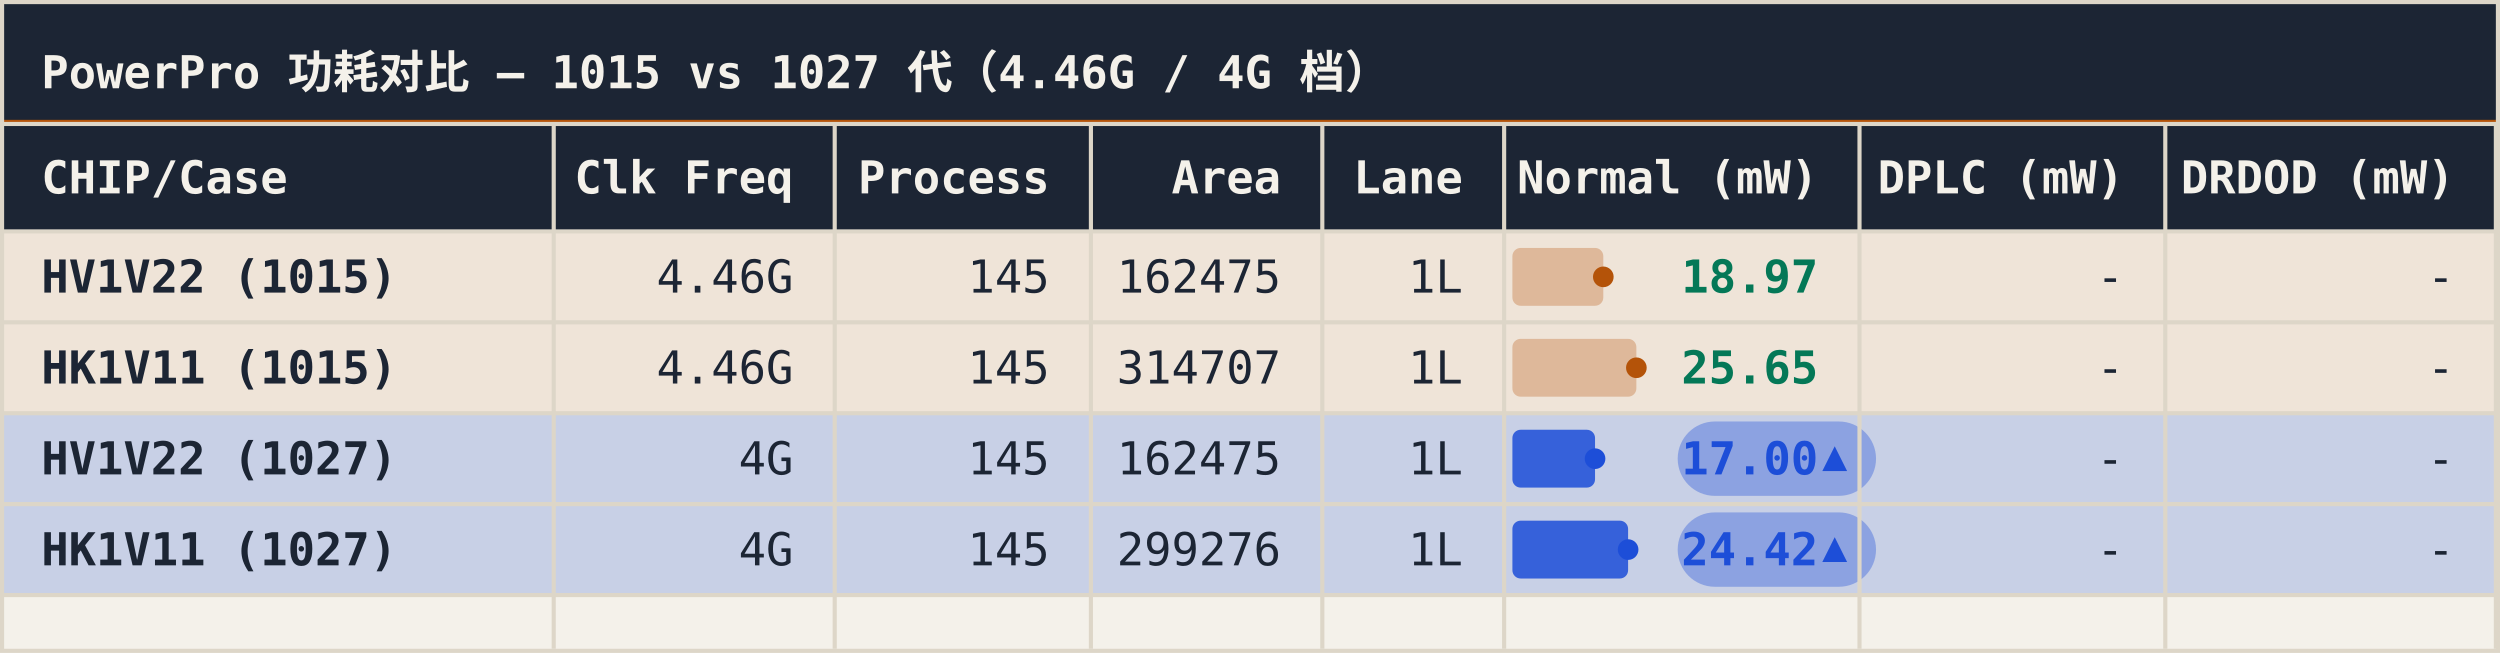
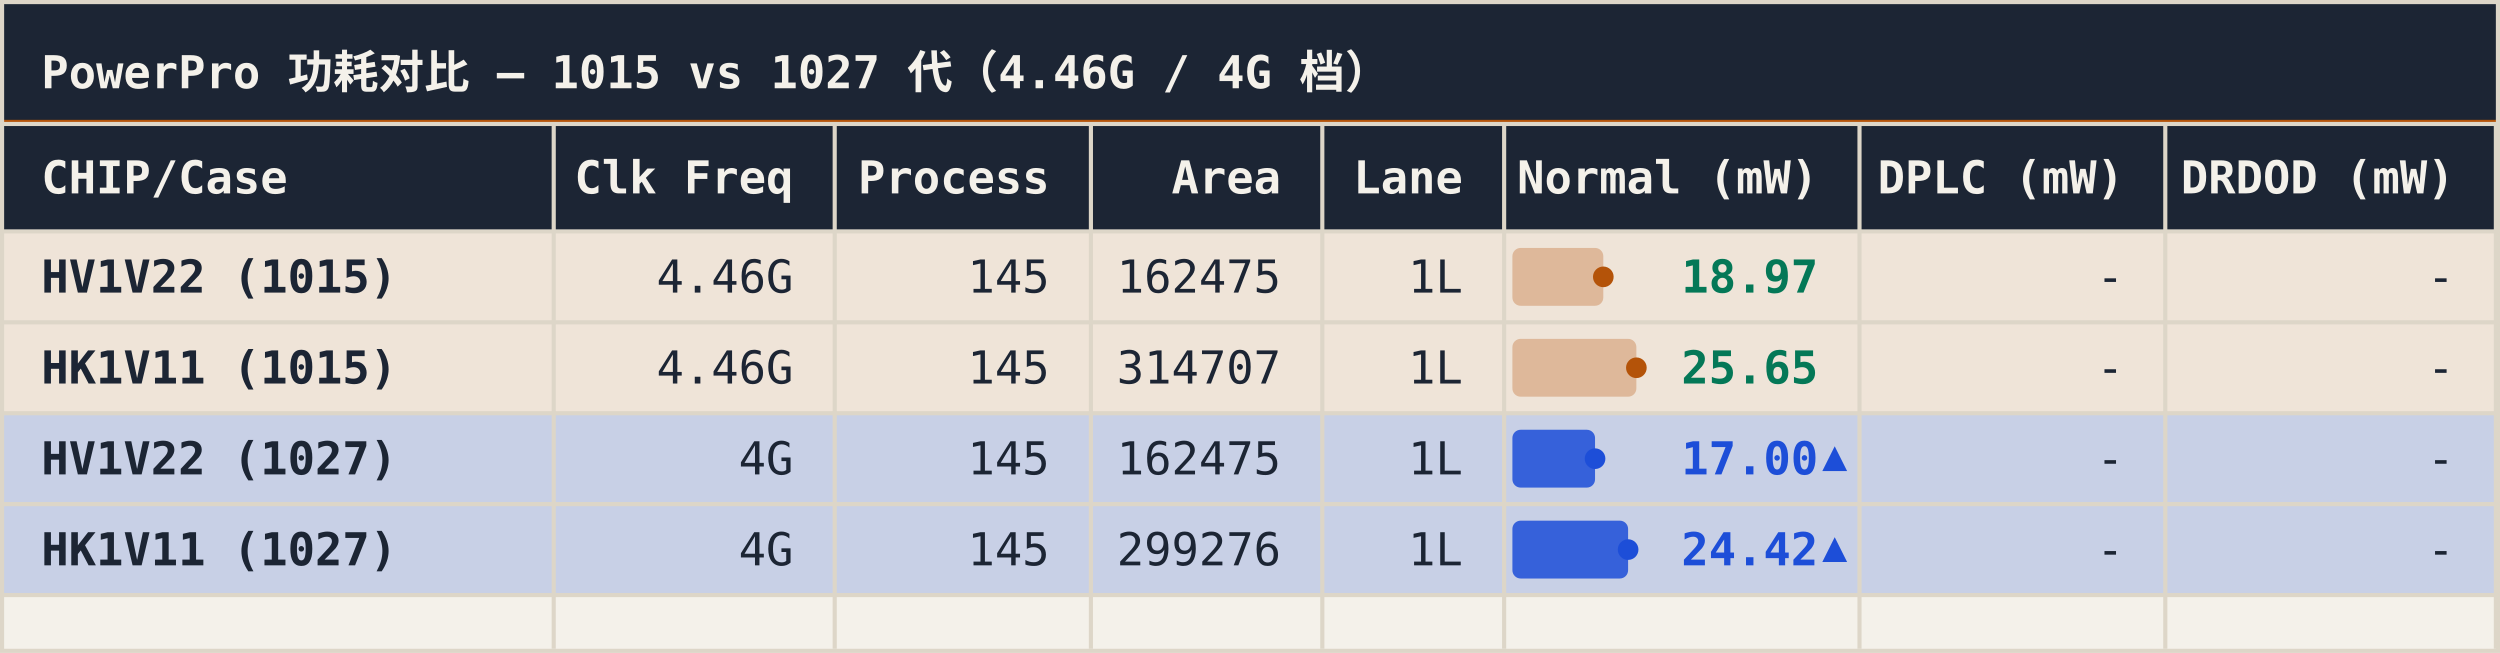
<svg xmlns="http://www.w3.org/2000/svg" width="605" height="158" viewBox="0 0 605 158">
  <style>text{font-family:ui-monospace,Consolas,monospace,"Microsoft YaHei",sans-serif;font-size:11px;}</style>
  <rect x="0" y="0" width="605" height="158" fill="#f4f1ea" />
  <g>
    <rect x="0" y="0" width="605" height="30" fill="#1c2534" />
    <text x="10" y="15.0" dominant-baseline="central" fill="#f4f1ea" font-weight="bold">PowerPro 功耗对比 — 1015 vs 1027 代（4.46G / 4G 档）</text>
    <rect x="0" y="29" width="605" height="2" fill="#b45309" />
    <rect x="0" y="30" width="605" height="26" fill="#1c2534" />
    <text x="10" y="43.0" dominant-baseline="central" fill="#f4f1ea" font-weight="bold">CHIP/Case</text>
    <text x="192" y="43.0" text-anchor="end" dominant-baseline="central" fill="#f4f1ea" font-weight="bold">Clk Freq</text>
    <text x="254" y="43.0" text-anchor="end" dominant-baseline="central" fill="#f4f1ea" font-weight="bold">Process</text>
    <text x="310" y="43.0" text-anchor="end" dominant-baseline="central" fill="#f4f1ea" font-weight="bold">Area</text>
    <text x="354" y="43.0" text-anchor="end" dominant-baseline="central" fill="#f4f1ea" font-weight="bold">Lane</text>
    <text x="440" y="43.0" text-anchor="end" dominant-baseline="central" fill="#f4f1ea" font-weight="bold">Normal (mW)</text>
    <text x="514" y="43.0" text-anchor="end" dominant-baseline="central" fill="#f4f1ea" font-weight="bold">DPLC (mW)</text>
    <text x="594" y="43.0" text-anchor="end" dominant-baseline="central" fill="#f4f1ea" font-weight="bold">DRDOD (mW)</text>
  </g>
  <g>
    <rect x="0" y="56" width="605" height="22" fill="#b45309" fill-opacity="0.08" />
    <rect x="366" y="60" width="22" height="14" rx="2" fill="#b45309" fill-opacity="0.30" />
    <circle cx="388" cy="67" r="2.5" fill="#b45309" />
    <text x="10" y="67.0" dominant-baseline="central" fill="#1c2534" font-weight="bold">HV1V22 (1015)</text>
    <text x="192" y="67.0" text-anchor="end" dominant-baseline="central" fill="#1c2534">4.46G</text>
    <text x="254" y="67.0" text-anchor="end" dominant-baseline="central" fill="#1c2534">145</text>
    <text x="310" y="67.0" text-anchor="end" dominant-baseline="central" fill="#1c2534">162475</text>
    <text x="354" y="67.0" text-anchor="end" dominant-baseline="central" fill="#1c2534">1L</text>
    <text x="440" y="67.0" text-anchor="end" dominant-baseline="central" fill="#047857" font-weight="bold">18.97</text>
    <text x="514" y="67.0" text-anchor="end" dominant-baseline="central" fill="#1c2534">-</text>
    <text x="594" y="67.0" text-anchor="end" dominant-baseline="central" fill="#1c2534">-</text>
  </g>
  <g>
    <rect x="0" y="78" width="605" height="22" fill="#b45309" fill-opacity="0.08" />
    <rect x="366" y="82" width="30" height="14" rx="2" fill="#b45309" fill-opacity="0.30" />
    <circle cx="396" cy="89" r="2.5" fill="#b45309" />
    <text x="10" y="89.0" dominant-baseline="central" fill="#1c2534" font-weight="bold">HK1V11 (1015)</text>
    <text x="192" y="89.0" text-anchor="end" dominant-baseline="central" fill="#1c2534">4.46G</text>
    <text x="254" y="89.0" text-anchor="end" dominant-baseline="central" fill="#1c2534">145</text>
    <text x="310" y="89.0" text-anchor="end" dominant-baseline="central" fill="#1c2534">314707</text>
    <text x="354" y="89.0" text-anchor="end" dominant-baseline="central" fill="#1c2534">1L</text>
    <text x="440" y="89.0" text-anchor="end" dominant-baseline="central" fill="#047857" font-weight="bold">25.65</text>
    <text x="514" y="89.0" text-anchor="end" dominant-baseline="central" fill="#1c2534">-</text>
    <text x="594" y="89.0" text-anchor="end" dominant-baseline="central" fill="#1c2534">-</text>
  </g>
  <g>
    <rect x="0" y="100" width="605" height="22" fill="#1d4ed8" fill-opacity="0.20" />
-     <rect x="406" y="102" width="48" height="18" rx="9" fill="#1d4ed8" fill-opacity="0.35" />
    <rect x="366" y="104" width="20" height="14" rx="2" fill="#1d4ed8" fill-opacity="0.85" />
    <path d="M441 114 L447 114 L444 108 Z" fill="#1d4ed8" />
    <circle cx="386" cy="111" r="2.5" fill="#1d4ed8" />
    <text x="10" y="111.0" dominant-baseline="central" fill="#1c2534" font-weight="bold">HV1V22 (1027)</text>
    <text x="192" y="111.0" text-anchor="end" dominant-baseline="central" fill="#1c2534">4G</text>
    <text x="254" y="111.0" text-anchor="end" dominant-baseline="central" fill="#1c2534">145</text>
    <text x="310" y="111.0" text-anchor="end" dominant-baseline="central" fill="#1c2534">162475</text>
    <text x="354" y="111.0" text-anchor="end" dominant-baseline="central" fill="#1c2534">1L</text>
    <text x="440" y="111.0" text-anchor="end" dominant-baseline="central" fill="#1d4ed8" font-weight="bold">17.00</text>
    <text x="514" y="111.0" text-anchor="end" dominant-baseline="central" fill="#1c2534">-</text>
    <text x="594" y="111.0" text-anchor="end" dominant-baseline="central" fill="#1c2534">-</text>
  </g>
  <g>
    <rect x="0" y="122" width="605" height="22" fill="#1d4ed8" fill-opacity="0.20" />
-     <rect x="406" y="124" width="48" height="18" rx="9" fill="#1d4ed8" fill-opacity="0.35" />
    <rect x="366" y="126" width="28" height="14" rx="2" fill="#1d4ed8" fill-opacity="0.85" />
    <path d="M441 136 L447 136 L444 130 Z" fill="#1d4ed8" />
    <circle cx="394" cy="133" r="2.5" fill="#1d4ed8" />
    <text x="10" y="133.0" dominant-baseline="central" fill="#1c2534" font-weight="bold">HK1V11 (1027)</text>
    <text x="192" y="133.0" text-anchor="end" dominant-baseline="central" fill="#1c2534">4G</text>
    <text x="254" y="133.0" text-anchor="end" dominant-baseline="central" fill="#1c2534">145</text>
    <text x="310" y="133.0" text-anchor="end" dominant-baseline="central" fill="#1c2534">299276</text>
    <text x="354" y="133.0" text-anchor="end" dominant-baseline="central" fill="#1c2534">1L</text>
    <text x="440" y="133.0" text-anchor="end" dominant-baseline="central" fill="#1d4ed8" font-weight="bold">24.42</text>
    <text x="514" y="133.0" text-anchor="end" dominant-baseline="central" fill="#1c2534">-</text>
    <text x="594" y="133.0" text-anchor="end" dominant-baseline="central" fill="#1c2534">-</text>
  </g>
  <g stroke="#ddd6c8" stroke-width="1">
    <line x1="0" y1="30" x2="0" y2="157" />
    <line x1="134" y1="30" x2="134" y2="157" />
    <line x1="202" y1="30" x2="202" y2="157" />
    <line x1="264" y1="30" x2="264" y2="157" />
    <line x1="320" y1="30" x2="320" y2="157" />
    <line x1="364" y1="30" x2="364" y2="157" />
    <line x1="450" y1="30" x2="450" y2="157" />
    <line x1="524" y1="30" x2="524" y2="157" />
    <line x1="604" y1="30" x2="604" y2="157" />
    <line x1="0" y1="30" x2="605" y2="30" />
    <line x1="0" y1="56" x2="605" y2="56" />
    <line x1="0" y1="78" x2="605" y2="78" />
    <line x1="0" y1="100" x2="605" y2="100" />
    <line x1="0" y1="122" x2="605" y2="122" />
    <line x1="0" y1="144" x2="605" y2="144" />
  </g>
  <rect x="0.5" y="0.5" width="604" height="157" fill="none" stroke="#ddd6c8" stroke-width="1" />
</svg>
